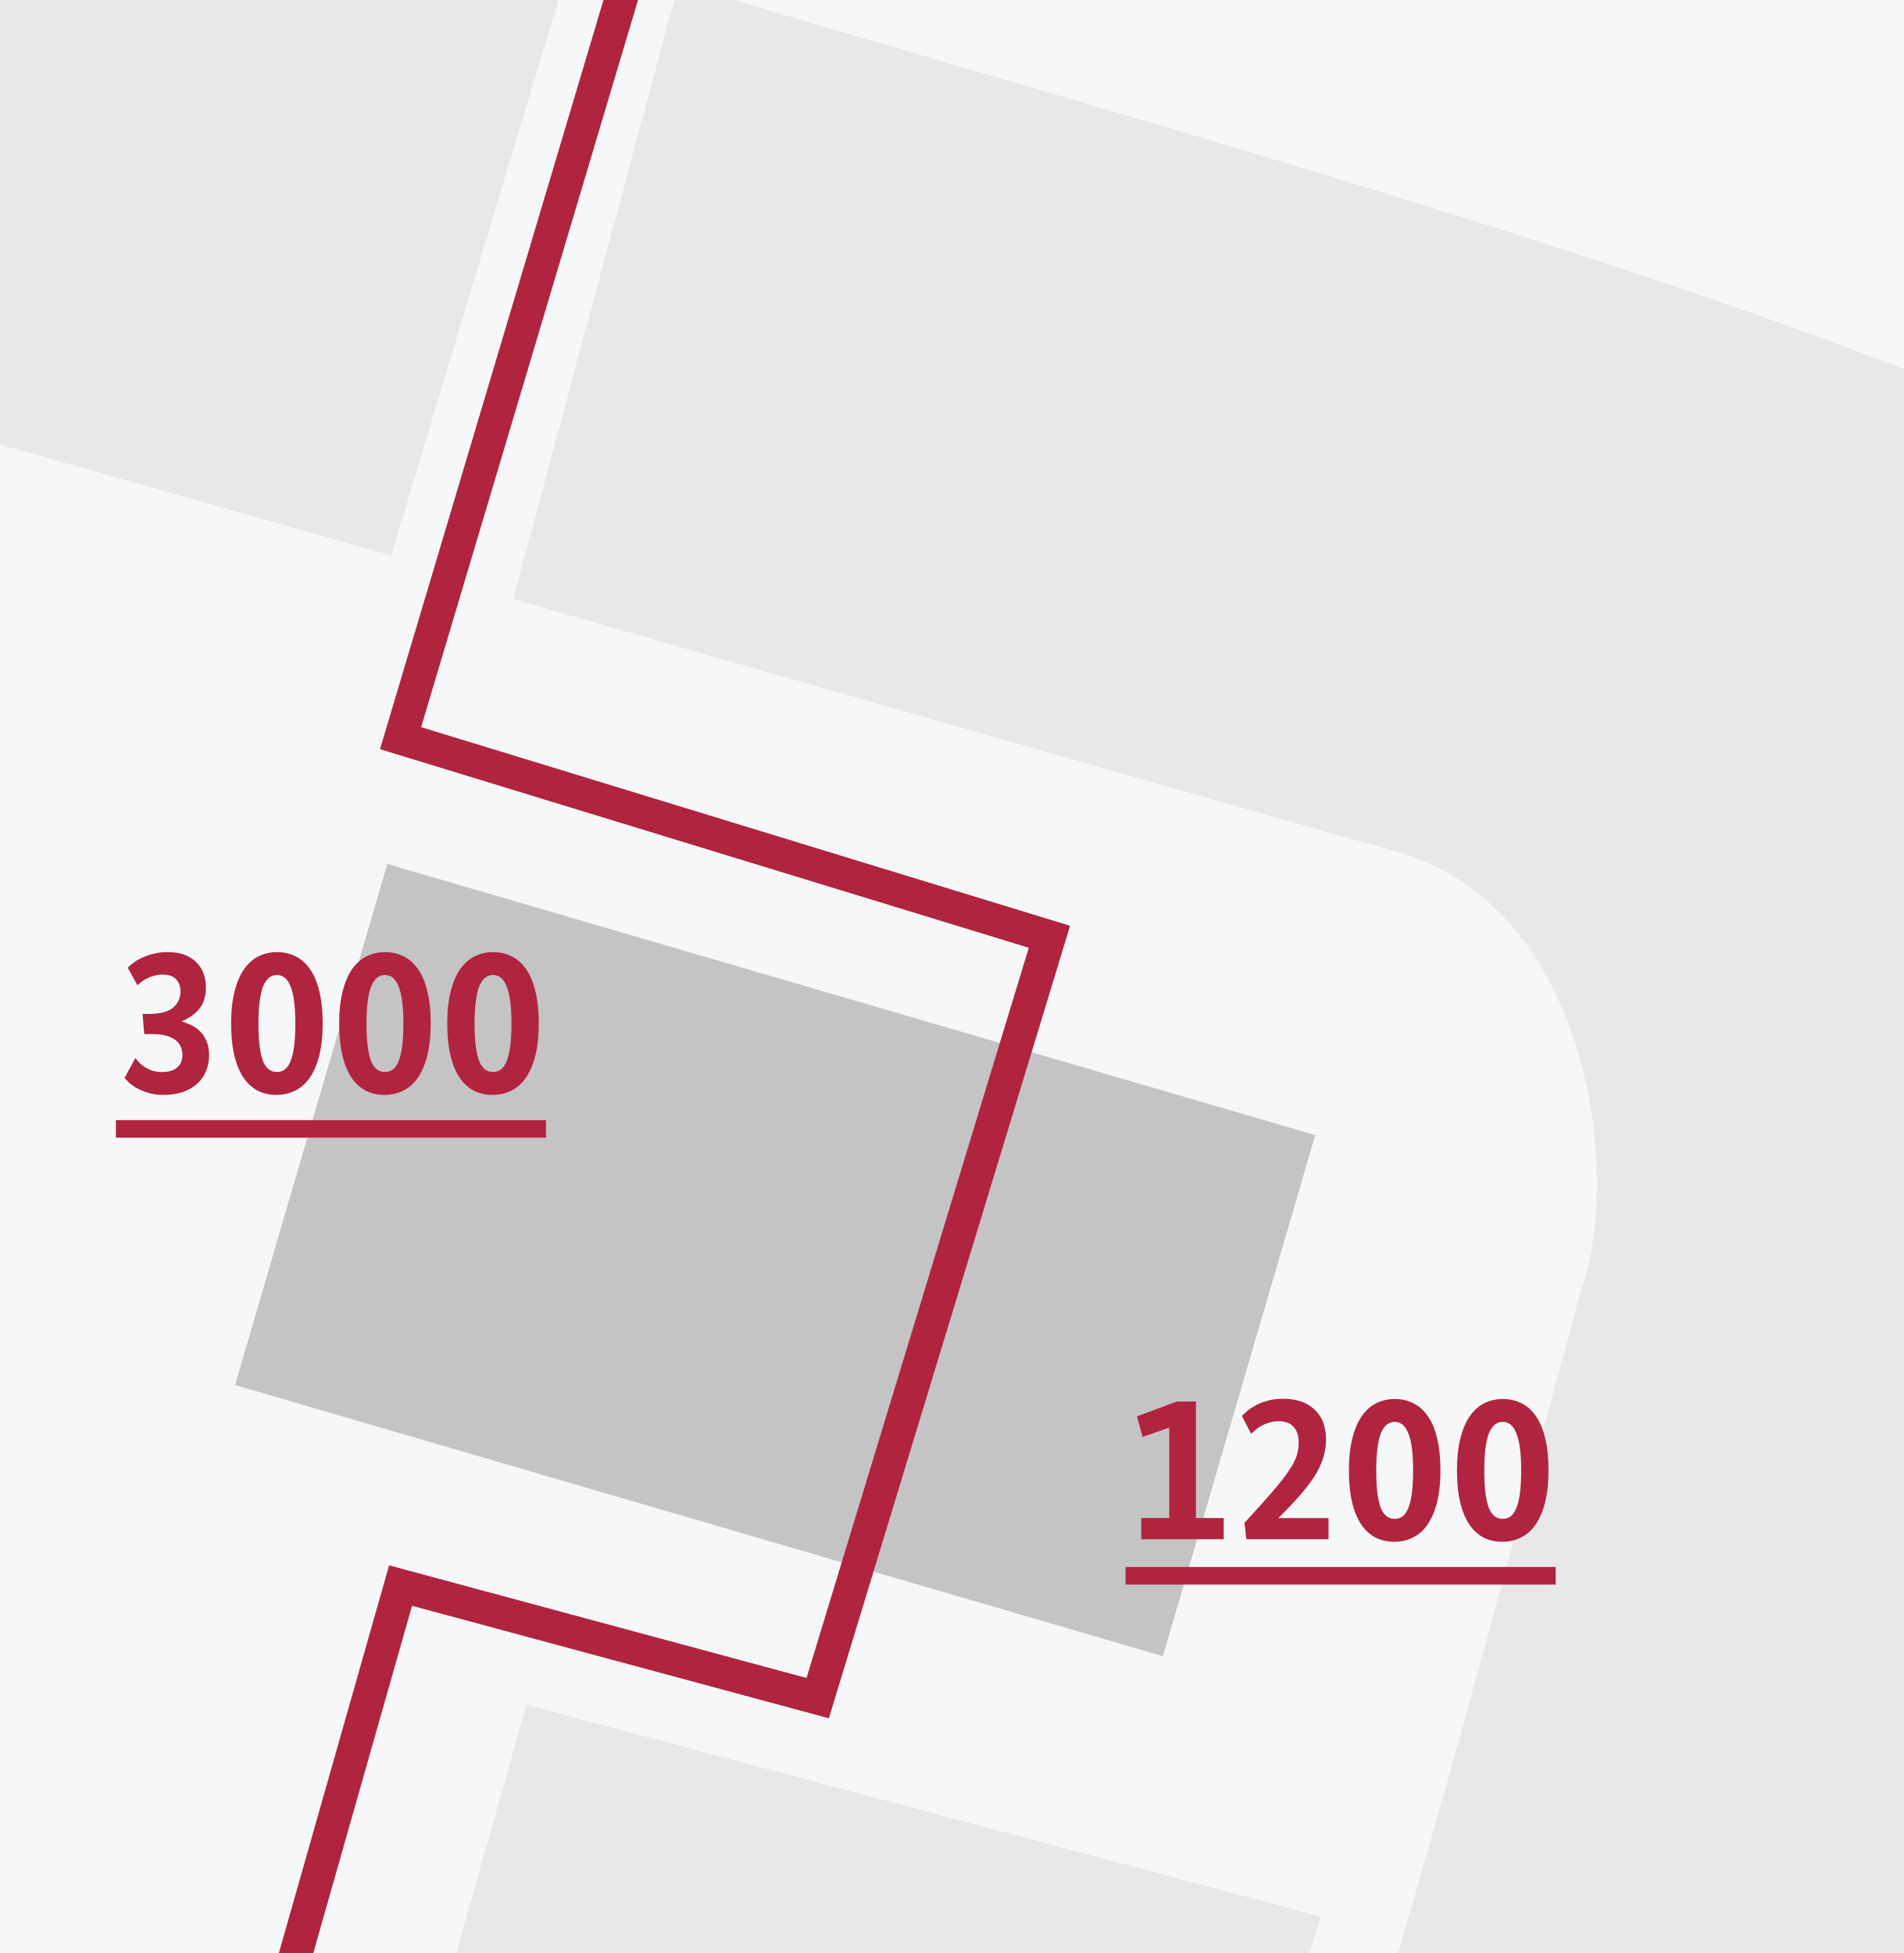
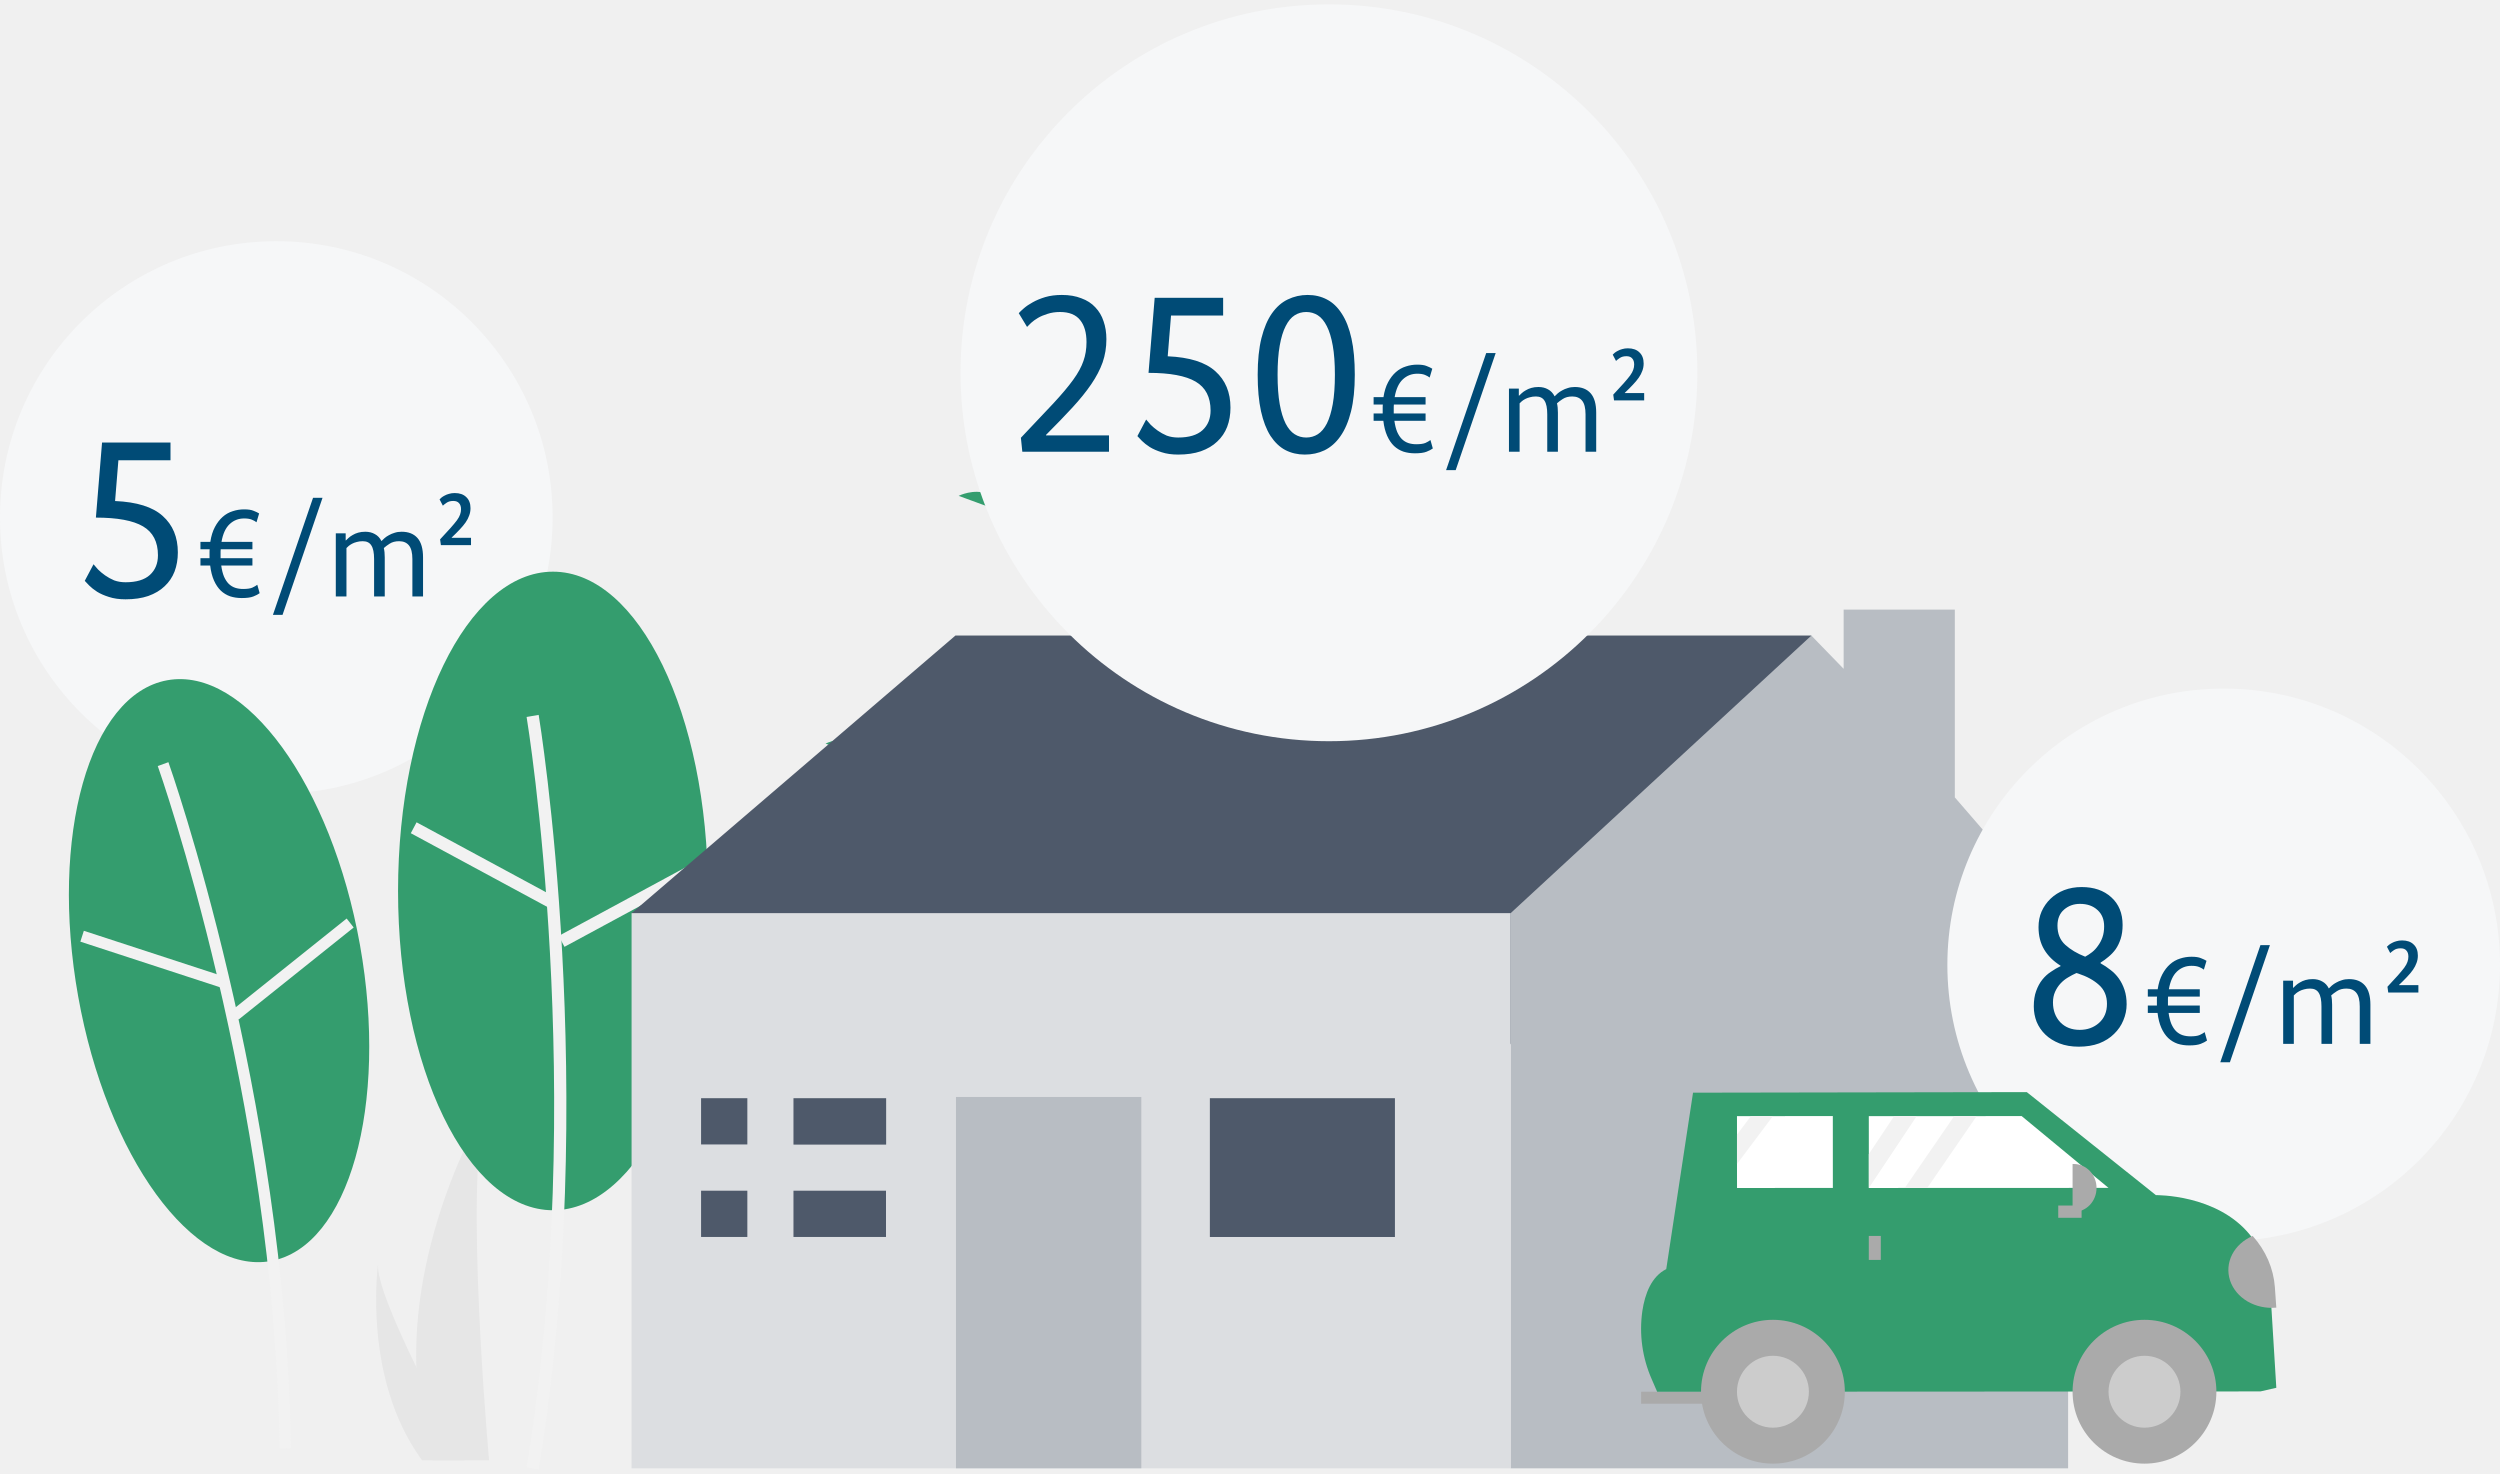
- <svg xmlns="http://www.w3.org/2000/svg" width="115" height="118" fill="none">
-   <path fill="#fff" d="M-16-16h150v150H-16z" />
-   <path fill="#F6F7F8" d="M-1-1h120v120H-1z" />
-   <mask id="a" style="mask-type:alpha" maskUnits="userSpaceOnUse" x="-1" y="-1" width="120" height="120">
-     <path fill="#F6F7F8" d="M-1-1h120v120H-1z" />
-   </mask>
-   <g mask="url(#a)">
-     <path fill="#C4C4C4" d="M23.401 52.201l56.055 16.382-9.2 31.483L14.2 83.684z" />
-     <path d="M84.2 51.4c-3.52-.96-36.933-10.533-53.2-15.2L41-1c30 9.067 84.8 23.6 94.8 34.4 10 10.8 3.6 43.6 2.4 50.4-.96 5.44-16.933 61.201-24.8 88.401l-43.2-11.6 10.8-31.6c5.067-14.8 13.082-46.16 14.8-52 2-6.8 0-22.437-11.6-25.6zM-29.59 18.438c3.497 1.04 36.939 10.513 53.222 15.12L34.74-3.326C4.466-11.432-49.766-27.962-63.956-24.054c-14.19 3.908-26.038 35.156-28.602 41.567-2.051 5.13-17.863 60.935-25.513 88.197l42.827 12.91 7.476-32.547c3.494-15.248 13.21-46.123 14.828-51.992 1.884-6.833 11.824-19.068 23.35-15.643z" fill="#C4C4C4" fill-opacity=".3" />
-     <path d="M23 134.201l8.8-31.2 48 12.8-10.8 34-46-15.6z" fill="#C4C4C4" fill-opacity=".3" />
-     <path d="M12.6 136.6l11.6-40.8 25.2 6.8 14-46-39.2-12 20.4-68.4" stroke="#B0243F" stroke-width="2" />
-     <path d="M12.44 59.69c0 .273-.038.516-.115.73-.068.213-.17.4-.307.563a2.14 2.14 0 0 1-.461.41c-.17.119-.359.221-.563.307v.025c.213.06.418.141.614.243.205.103.38.235.525.397.153.154.273.346.358.576.094.23.141.5.141.807 0 .358-.064.687-.192.985-.12.29-.299.542-.538.755-.238.214-.529.38-.87.5-.341.11-.73.166-1.165.166-.35 0-.661-.043-.934-.128a3.74 3.74 0 0 1-.691-.294 2.688 2.688 0 0 1-.461-.333c-.12-.12-.205-.21-.256-.269l.653-1.203c.06.068.132.154.217.256.094.094.205.188.333.281a2.3 2.3 0 0 0 .46.218c.171.06.368.09.59.09.41 0 .716-.09.921-.27.213-.178.32-.43.32-.754 0-.418-.158-.734-.473-.947-.308-.214-.747-.32-1.319-.32h-.512l-.102-1.217h.32c.708 0 1.212-.123 1.51-.37.307-.257.461-.594.461-1.012 0-.29-.09-.529-.269-.717-.179-.187-.448-.281-.806-.281-.196 0-.376.025-.538.077a2.009 2.009 0 0 0-.768.383 1.28 1.28 0 0 0-.217.192l-.59-1.075a3.06 3.06 0 0 1 .32-.268c.137-.111.308-.214.513-.308.205-.102.44-.187.704-.256a3.59 3.59 0 0 1 .896-.102c.708 0 1.267.192 1.677.576.41.384.614.913.614 1.587zm7.053 2.15c0 .743-.069 1.387-.205 1.933-.137.538-.329.986-.576 1.344-.239.35-.533.61-.883.781-.341.17-.717.256-1.127.256-.418 0-.798-.085-1.139-.256a2.44 2.44 0 0 1-.857-.793c-.24-.359-.423-.807-.55-1.345-.129-.546-.193-1.186-.193-1.92 0-.742.069-1.382.205-1.92.137-.546.324-.994.563-1.343.248-.359.542-.623.883-.794.342-.17.717-.256 1.127-.256.418 0 .798.09 1.139.269.341.17.632.435.87.793.24.35.423.798.55 1.344.129.538.193 1.174.193 1.907zm-1.651 0c0-.537-.026-.994-.077-1.37-.051-.375-.128-.678-.23-.908-.095-.23-.21-.397-.346-.5a.749.749 0 0 0-.461-.153.749.749 0 0 0-.46.154c-.137.102-.257.269-.36.5-.093.23-.166.532-.217.908-.051.375-.077.832-.077 1.37 0 .563.026 1.032.077 1.407.051.376.124.679.218.91.102.221.222.379.358.473.137.094.29.14.461.14.17 0 .324-.046.46-.14.137-.094.253-.252.346-.474.103-.23.18-.533.23-.908.052-.376.078-.845.078-1.409zm8.179 0c0 .743-.069 1.387-.205 1.933-.136.538-.328.986-.576 1.344-.239.35-.533.61-.883.781-.341.17-.717.256-1.127.256-.418 0-.797-.085-1.139-.256a2.44 2.44 0 0 1-.857-.793c-.24-.359-.423-.807-.55-1.345-.129-.546-.193-1.186-.193-1.92 0-.742.069-1.382.205-1.92.136-.546.324-.994.563-1.343.248-.359.542-.623.883-.794.342-.17.717-.256 1.127-.256.418 0 .798.09 1.139.269.341.17.631.435.87.793.24.35.423.798.55 1.344.129.538.193 1.174.193 1.907zm-1.651 0c0-.537-.026-.994-.077-1.37-.051-.375-.128-.678-.23-.908-.095-.23-.21-.397-.346-.5a.749.749 0 0 0-.461-.153.749.749 0 0 0-.46.154c-.137.102-.257.269-.36.5-.093.23-.166.532-.217.908-.051.375-.077.832-.077 1.37 0 .563.026 1.032.077 1.407.051.376.124.679.218.91.102.221.222.379.358.473.137.094.29.14.461.14.17 0 .324-.046.46-.14.137-.094.252-.252.346-.474.103-.23.18-.533.23-.908.052-.376.078-.845.078-1.409zm8.179 0c0 .743-.069 1.387-.205 1.933-.136.538-.328.986-.576 1.344-.239.35-.533.61-.883.781-.341.17-.717.256-1.127.256-.418 0-.797-.085-1.139-.256a2.44 2.44 0 0 1-.857-.793c-.24-.359-.423-.807-.55-1.345-.129-.546-.193-1.186-.193-1.92 0-.742.069-1.382.205-1.92.136-.546.324-.994.563-1.343.248-.359.542-.623.883-.794.342-.17.717-.256 1.127-.256.418 0 .798.09 1.139.269.341.17.631.435.87.793.24.35.423.798.55 1.344.129.538.193 1.174.193 1.907zm-1.651 0c0-.537-.026-.994-.077-1.37-.051-.375-.128-.678-.23-.908-.095-.23-.21-.397-.346-.5a.749.749 0 0 0-.461-.153.749.749 0 0 0-.46.154c-.137.102-.257.269-.36.5-.093.23-.166.532-.217.908-.051.375-.077.832-.077 1.37 0 .563.026 1.032.077 1.407.051.376.124.679.218.91.102.221.222.379.358.473.137.094.29.14.461.14.17 0 .324-.046.46-.14.137-.094.253-.252.346-.474.103-.23.18-.533.23-.908.052-.376.078-.845.078-1.409zM7 67.677h25.984v1.063H7v-1.063zM72.25 91.72h1.676V93h-4.979v-1.28h1.69v-5.465l-1.613.563-.333-1.242 2.407-.895h1.152v7.04zm7.859-4.736c0 .393-.06.769-.18 1.127-.11.358-.285.725-.524 1.1-.24.368-.538.756-.896 1.165-.35.402-.768.841-1.255 1.319v.026h3.008V93h-4.966l-.115-.986c.691-.751 1.25-1.374 1.677-1.869.426-.495.755-.913.985-1.254.24-.35.401-.653.487-.91.085-.264.128-.537.128-.818 0-.41-.103-.726-.308-.948-.196-.23-.495-.345-.896-.345-.213 0-.41.03-.588.09-.171.05-.329.115-.474.192a1.921 1.921 0 0 0-.358.255 2.18 2.18 0 0 0-.244.23l-.563-1.087c.085-.085.197-.188.333-.307.145-.12.32-.235.525-.346.205-.11.44-.2.704-.269.273-.077.584-.115.934-.115.794 0 1.421.213 1.882.64.47.427.704 1.037.704 1.83zm6.912 1.857c0 .742-.069 1.386-.205 1.932-.136.538-.329.986-.576 1.344-.239.35-.533.61-.883.781-.341.17-.717.256-1.127.256-.418 0-.797-.085-1.139-.256a2.44 2.44 0 0 1-.857-.793c-.24-.359-.423-.807-.55-1.345-.129-.546-.193-1.186-.193-1.92 0-.742.069-1.382.205-1.92.136-.546.324-.994.563-1.344.248-.358.542-.622.883-.793.342-.17.717-.256 1.127-.256.418 0 .798.09 1.139.269.341.17.632.435.87.793.24.35.423.798.55 1.344.129.538.193 1.174.193 1.907zm-1.651 0c0-.538-.026-.995-.077-1.37-.051-.376-.128-.678-.23-.909-.094-.23-.21-.397-.346-.5a.749.749 0 0 0-.461-.153.749.749 0 0 0-.46.154c-.137.102-.257.269-.36.5-.093.23-.166.532-.217.908-.051.375-.077.832-.077 1.37 0 .563.026 1.032.077 1.408.051.375.124.678.218.908.102.222.222.38.358.474.137.094.29.14.461.14.17 0 .324-.046.46-.14.137-.094.253-.252.346-.474.103-.23.18-.533.23-.908.052-.376.078-.845.078-1.408zm8.179 0c0 .742-.069 1.386-.205 1.932-.136.538-.328.986-.576 1.344-.239.35-.533.61-.883.781-.342.17-.717.256-1.127.256-.418 0-.797-.085-1.139-.256a2.44 2.44 0 0 1-.857-.793c-.24-.359-.423-.807-.55-1.345-.129-.546-.193-1.186-.193-1.92 0-.742.069-1.382.205-1.92.136-.546.324-.994.563-1.344.248-.358.542-.622.883-.793.342-.17.717-.256 1.127-.256.418 0 .798.09 1.139.269.341.17.631.435.87.793.24.35.423.798.55 1.344.129.538.193 1.174.193 1.907zm-1.651 0c0-.538-.026-.995-.077-1.37-.051-.376-.128-.678-.23-.909-.094-.23-.21-.397-.346-.5a.749.749 0 0 0-.461-.153.749.749 0 0 0-.46.154c-.137.102-.257.269-.36.5-.093.23-.166.532-.217.908-.051.375-.077.832-.077 1.37 0 .563.026 1.032.077 1.408.051.375.124.678.218.908.102.222.222.38.358.474.137.094.29.14.461.14.17 0 .324-.046.46-.14.137-.094.252-.252.346-.474.103-.23.18-.533.23-.908.052-.376.078-.845.078-1.408zM68 94.677h25.984v1.063H68v-1.063z" fill="#B0243F" />
-   </g>
+ <svg xmlns="http://www.w3.org/2000/svg" width="190" height="112" viewBox="0 0 190 112" fill="none">
+   <path d="M65.644 103.384C65.59 105.433 65.25 107.464 64.635 109.417C64.621 109.462 64.606 109.507 64.591 109.552H60.825C60.829 109.511 60.833 109.466 60.837 109.417C61.088 106.501 62.536 88.753 60.805 85.718C60.956 85.965 65.936 94.119 65.644 103.384Z" fill="#E6E6E6" />
+   <path d="M65.361 109.416C65.329 109.461 65.296 109.507 65.263 109.551H62.438C62.459 109.513 62.484 109.467 62.513 109.416C62.979 108.565 64.361 106.021 65.643 103.384C67.022 100.55 68.286 97.608 68.18 96.543C68.212 96.784 69.166 104.104 65.361 109.416Z" fill="#E6E6E6" />
+   <path d="M22.58 45.073L24.336 43.654C22.972 43.502 22.411 44.254 22.182 44.849C21.116 44.402 19.955 44.987 19.955 44.987L23.469 46.276C23.292 45.798 22.983 45.38 22.58 45.073Z" fill="#349D6E" />
+   <path d="M75.482 37.77L77.239 36.352C75.874 36.199 75.313 36.951 75.084 37.546C74.018 37.099 72.857 37.685 72.857 37.685L76.372 38.973C76.194 38.495 75.886 38.078 75.482 37.77Z" fill="#349D6E" />
+   <path d="M65.367 56.599L67.123 55.18C65.759 55.028 65.198 55.779 64.969 56.374C63.903 55.927 62.742 56.513 62.742 56.513L66.257 57.801C66.079 57.323 65.771 56.906 65.367 56.599Z" fill="#349D6E" />
+   <rect y="18.332" width="42" height="42" rx="21" fill="#F6F7F8" />
+   <path d="M12.958 34.982H8.998L8.746 38.078C10.402 38.15 11.608 38.528 12.364 39.212C13.132 39.896 13.516 40.82 13.516 41.984C13.516 42.512 13.432 42.998 13.264 43.442C13.096 43.874 12.844 44.246 12.508 44.558C12.184 44.87 11.77 45.116 11.266 45.296C10.774 45.464 10.198 45.548 9.538 45.548C9.058 45.548 8.638 45.488 8.278 45.368C7.93 45.26 7.63 45.128 7.378 44.972C7.138 44.816 6.94 44.66 6.784 44.504C6.628 44.348 6.514 44.228 6.442 44.144L7.108 42.884C7.192 42.992 7.306 43.124 7.45 43.28C7.606 43.436 7.786 43.586 7.99 43.73C8.194 43.874 8.422 44 8.674 44.108C8.938 44.204 9.226 44.252 9.538 44.252C10.366 44.252 10.984 44.066 11.392 43.694C11.8 43.322 12.004 42.824 12.004 42.2C12.004 41.18 11.626 40.448 10.87 40.004C10.114 39.56 8.92 39.338 7.288 39.338L7.756 33.632H12.958V34.982ZM19.184 42.982H16.814C16.86 43.315 16.93 43.595 17.024 43.822C17.124 44.048 17.244 44.232 17.384 44.372C17.53 44.512 17.694 44.612 17.874 44.672C18.06 44.732 18.26 44.762 18.474 44.762C18.787 44.762 19.02 44.728 19.174 44.662C19.334 44.588 19.46 44.515 19.554 44.442L19.734 45.082C19.62 45.168 19.46 45.252 19.254 45.332C19.054 45.412 18.76 45.452 18.374 45.452C18.054 45.452 17.76 45.408 17.494 45.322C17.227 45.228 16.99 45.085 16.784 44.892C16.577 44.692 16.404 44.435 16.264 44.122C16.124 43.808 16.027 43.428 15.974 42.982H15.234V42.422H15.924V42.082C15.924 42.028 15.924 41.972 15.924 41.912C15.924 41.852 15.927 41.795 15.934 41.742H15.234V41.182H15.984C16.05 40.742 16.167 40.365 16.334 40.052C16.5 39.738 16.697 39.482 16.924 39.282C17.15 39.082 17.404 38.938 17.684 38.852C17.964 38.758 18.254 38.712 18.554 38.712C18.867 38.712 19.107 38.748 19.274 38.822C19.447 38.888 19.587 38.955 19.694 39.022L19.494 39.692C19.4 39.618 19.28 39.552 19.134 39.492C18.987 39.432 18.794 39.402 18.554 39.402C18.127 39.402 17.76 39.545 17.454 39.832C17.147 40.118 16.94 40.568 16.834 41.182H19.184V41.742H16.774C16.767 41.795 16.764 41.852 16.764 41.912C16.764 41.965 16.764 42.022 16.764 42.082V42.422H19.184V42.982ZM21.472 46.732H20.742L23.792 37.832H24.512L21.472 46.732ZM28.431 45.332V42.492C28.431 42.012 28.361 41.665 28.221 41.452C28.088 41.238 27.871 41.132 27.571 41.132C27.398 41.132 27.244 41.152 27.111 41.192C26.978 41.225 26.861 41.268 26.761 41.322C26.661 41.375 26.574 41.432 26.501 41.492C26.434 41.552 26.378 41.605 26.331 41.652V45.332H25.521V40.532H26.271V41.072H26.291C26.338 41.018 26.404 40.955 26.491 40.882C26.578 40.802 26.681 40.728 26.801 40.662C26.921 40.588 27.061 40.528 27.221 40.482C27.381 40.435 27.561 40.412 27.761 40.412C28.041 40.412 28.284 40.472 28.491 40.592C28.704 40.705 28.871 40.882 28.991 41.122C29.051 41.055 29.128 40.982 29.221 40.902C29.321 40.815 29.434 40.738 29.561 40.672C29.688 40.598 29.831 40.538 29.991 40.492C30.151 40.438 30.328 40.412 30.521 40.412C31.048 40.412 31.451 40.572 31.731 40.892C32.011 41.212 32.151 41.702 32.151 42.362V45.332H31.341V42.492C31.341 42.012 31.254 41.665 31.081 41.452C30.908 41.238 30.658 41.132 30.331 41.132C30.044 41.132 29.804 41.195 29.611 41.322C29.424 41.442 29.278 41.552 29.171 41.652C29.218 41.845 29.241 42.082 29.241 42.362V45.332H28.431ZM35.758 38.622C35.758 38.822 35.724 39.008 35.657 39.182C35.597 39.355 35.508 39.528 35.388 39.702C35.267 39.875 35.117 40.055 34.938 40.242C34.764 40.428 34.561 40.632 34.328 40.852V40.872H35.797V41.432H33.508L33.447 40.992C33.767 40.645 34.031 40.358 34.237 40.132C34.444 39.898 34.608 39.702 34.727 39.542C34.847 39.375 34.928 39.228 34.968 39.102C35.014 38.975 35.038 38.842 35.038 38.702C35.038 38.502 34.987 38.348 34.888 38.242C34.794 38.128 34.648 38.072 34.447 38.072C34.241 38.072 34.071 38.118 33.938 38.212C33.811 38.298 33.718 38.372 33.657 38.432L33.407 37.952C33.447 37.912 33.498 37.865 33.557 37.812C33.624 37.758 33.704 37.708 33.797 37.662C33.891 37.608 34.001 37.565 34.127 37.532C34.254 37.492 34.398 37.472 34.557 37.472C34.938 37.472 35.231 37.575 35.438 37.782C35.651 37.982 35.758 38.262 35.758 38.622Z" fill="#004B76" />
+   <path d="M31.641 103.906C31.703 106.256 32.093 108.585 32.799 110.825C32.815 110.877 32.832 110.928 32.849 110.98H37.169C37.164 110.933 37.16 110.881 37.155 110.825C36.867 107.48 35.206 87.123 37.192 83.642C37.018 83.925 31.306 93.278 31.641 103.906Z" fill="#E6E6E6" />
+   <path d="M31.966 110.824C32.002 110.876 32.04 110.928 32.078 110.979H35.319C35.294 110.935 35.266 110.883 35.233 110.824C34.697 109.848 33.113 106.93 31.642 103.905C30.061 100.654 28.61 97.28 28.733 96.059C28.695 96.335 27.601 104.731 31.966 110.824Z" fill="#E6E6E6" />
+   <path d="M20.588 95.838C26.503 94.761 29.534 84.007 27.358 71.819C25.182 59.63 18.624 50.623 12.709 51.7C6.795 52.777 3.764 63.531 5.94 75.719C8.115 87.908 14.674 96.915 20.588 95.838Z" fill="#349D6E" />
+   <path d="M22.108 110.071C21.758 83.3 12.889 58.176 12.799 57.925L11.99 58.22C12.079 58.469 20.9 83.461 21.248 110.083L22.108 110.071Z" fill="#F2F2F2" />
+   <path d="M6.372 70.74L6.107 71.566L16.725 75.034L16.99 74.208L6.372 70.74Z" fill="#F2F2F2" />
+   <path d="M26.346 69.808L17.598 76.806L18.132 77.487L26.88 70.489L26.346 69.808Z" fill="#F2F2F2" />
+   <path d="M42.027 91.979C48.53 91.979 53.802 81.114 53.802 67.713C53.802 54.311 48.53 43.447 42.027 43.447C35.524 43.447 30.252 54.311 30.252 67.713C30.252 81.114 35.524 91.979 42.027 91.979Z" fill="#349D6E" />
+   <path d="M40.939 111.668C45.655 83.09 40.987 54.616 40.939 54.332L40.022 54.489C40.069 54.771 44.711 83.096 40.022 111.514L40.939 111.668Z" fill="#F2F2F2" />
+   <path d="M31.66 62.495L31.221 63.324L41.869 69.076L42.307 68.247L31.66 62.495Z" fill="#F2F2F2" />
+   <path d="M53.108 65.375L42.461 71.13L42.9 71.959L53.547 66.204L53.108 65.375Z" fill="#F2F2F2" />
+   <path d="M50.694 74.293L48 69.399L72.612 48.302H137.659L137.804 54.418L114.455 79.714L87.513 85.134L50.694 74.293Z" fill="#4E596A" />
+   <path d="M148.566 60.6V46.332H140.116V50.831L137.663 48.303L114.809 69.399V76.431V90.495V111.592H157.177V70.555L148.566 60.6Z" fill="#B8BDC3" />
+   <path d="M114.805 69.398L48 69.399V111.591H114.805V69.398Z" fill="#DCDEE1" />
+   <path d="M106.014 83.463H91.95V94.011H106.014V83.463Z" fill="#4E596A" />
+   <path d="M86.741 83.37H72.654V111.59H86.741V83.37Z" fill="#B8BDC3" />
+   <path d="M56.798 86.978V83.463H53.282V86.978H56.505H56.798Z" fill="#4E596A" />
+   <path d="M56.505 90.493H53.282V94.009H56.798V90.493H56.505Z" fill="#4E596A" />
+   <path d="M67.347 83.463H60.304V86.99H67.347V83.463Z" fill="#4E596A" />
+   <path d="M67.336 90.493H60.304V94.009H67.336V90.493Z" fill="#4E596A" />
+   <rect x="148" y="52.332" width="42" height="42" rx="21" fill="#F6F7F8" />
+   <path d="M161.318 70.296C161.318 70.692 161.27 71.04 161.174 71.34C161.078 71.64 160.952 71.904 160.796 72.132C160.64 72.348 160.46 72.54 160.256 72.708C160.064 72.876 159.86 73.026 159.644 73.158V73.212C159.908 73.356 160.16 73.524 160.4 73.716C160.64 73.896 160.85 74.112 161.03 74.364C161.21 74.616 161.354 74.904 161.462 75.228C161.57 75.552 161.624 75.918 161.624 76.326C161.624 76.746 161.54 77.154 161.372 77.55C161.216 77.934 160.982 78.276 160.67 78.576C160.37 78.876 159.992 79.116 159.536 79.296C159.08 79.464 158.564 79.548 157.988 79.548C157.436 79.548 156.944 79.464 156.512 79.296C156.092 79.128 155.738 78.906 155.45 78.63C155.162 78.354 154.94 78.03 154.784 77.658C154.64 77.286 154.568 76.896 154.568 76.488C154.568 76.032 154.628 75.642 154.748 75.318C154.868 74.982 155.024 74.694 155.216 74.454C155.408 74.214 155.624 74.016 155.864 73.86C156.104 73.692 156.35 73.548 156.602 73.428V73.392C156.062 73.056 155.648 72.648 155.36 72.168C155.072 71.688 154.928 71.118 154.928 70.458C154.928 70.026 155.006 69.63 155.162 69.27C155.33 68.898 155.558 68.574 155.846 68.298C156.134 68.022 156.476 67.806 156.872 67.65C157.28 67.494 157.724 67.416 158.204 67.416C159.14 67.416 159.89 67.674 160.454 68.19C161.03 68.706 161.318 69.408 161.318 70.296ZM157.808 73.95C157.592 74.046 157.376 74.16 157.16 74.292C156.956 74.412 156.77 74.562 156.602 74.742C156.434 74.922 156.296 75.132 156.188 75.372C156.08 75.612 156.026 75.882 156.026 76.182C156.026 76.794 156.212 77.298 156.584 77.694C156.956 78.078 157.448 78.27 158.06 78.27C158.636 78.27 159.122 78.096 159.518 77.748C159.926 77.388 160.13 76.902 160.13 76.29C160.13 75.69 159.926 75.21 159.518 74.85C159.122 74.49 158.594 74.202 157.934 73.986L157.808 73.95ZM156.368 70.35C156.368 70.962 156.566 71.448 156.962 71.808C157.358 72.168 157.862 72.468 158.474 72.708C158.654 72.612 158.828 72.498 158.996 72.366C159.164 72.234 159.314 72.072 159.446 71.88C159.59 71.688 159.704 71.472 159.788 71.232C159.872 70.992 159.914 70.716 159.914 70.404C159.914 69.876 159.746 69.462 159.41 69.162C159.074 68.85 158.63 68.694 158.078 68.694C157.61 68.694 157.208 68.838 156.872 69.126C156.536 69.414 156.368 69.822 156.368 70.35ZM167.184 76.982H164.814C164.86 77.315 164.93 77.595 165.024 77.822C165.124 78.048 165.244 78.232 165.384 78.372C165.53 78.512 165.694 78.612 165.874 78.672C166.06 78.732 166.26 78.762 166.474 78.762C166.787 78.762 167.02 78.728 167.174 78.662C167.334 78.588 167.46 78.515 167.554 78.442L167.734 79.082C167.62 79.168 167.46 79.252 167.254 79.332C167.054 79.412 166.76 79.452 166.374 79.452C166.054 79.452 165.76 79.408 165.494 79.322C165.227 79.228 164.99 79.085 164.784 78.892C164.577 78.692 164.404 78.435 164.264 78.122C164.124 77.808 164.027 77.428 163.974 76.982H163.234V76.422H163.924V76.082C163.924 76.028 163.924 75.972 163.924 75.912C163.924 75.852 163.927 75.795 163.934 75.742H163.234V75.182H163.984C164.05 74.742 164.167 74.365 164.334 74.052C164.5 73.738 164.697 73.482 164.924 73.282C165.15 73.082 165.404 72.938 165.684 72.852C165.964 72.758 166.254 72.712 166.554 72.712C166.867 72.712 167.107 72.748 167.274 72.822C167.447 72.888 167.587 72.955 167.694 73.022L167.494 73.692C167.4 73.618 167.28 73.552 167.134 73.492C166.987 73.432 166.794 73.402 166.554 73.402C166.127 73.402 165.76 73.545 165.454 73.832C165.147 74.118 164.94 74.568 164.834 75.182H167.184V75.742H164.774C164.767 75.795 164.764 75.852 164.764 75.912C164.764 75.965 164.764 76.022 164.764 76.082V76.422H167.184V76.982ZM169.472 80.732H168.742L171.792 71.832H172.512L169.472 80.732ZM176.431 79.332V76.492C176.431 76.012 176.361 75.665 176.221 75.452C176.088 75.238 175.871 75.132 175.571 75.132C175.398 75.132 175.244 75.152 175.111 75.192C174.978 75.225 174.861 75.268 174.761 75.322C174.661 75.375 174.574 75.432 174.501 75.492C174.434 75.552 174.378 75.605 174.331 75.652V79.332H173.521V74.532H174.271V75.072H174.291C174.338 75.018 174.404 74.955 174.491 74.882C174.578 74.802 174.681 74.728 174.801 74.662C174.921 74.588 175.061 74.528 175.221 74.482C175.381 74.435 175.561 74.412 175.761 74.412C176.041 74.412 176.284 74.472 176.491 74.592C176.704 74.705 176.871 74.882 176.991 75.122C177.051 75.055 177.128 74.982 177.221 74.902C177.321 74.815 177.434 74.738 177.561 74.672C177.688 74.598 177.831 74.538 177.991 74.492C178.151 74.438 178.328 74.412 178.521 74.412C179.048 74.412 179.451 74.572 179.731 74.892C180.011 75.212 180.151 75.702 180.151 76.362V79.332H179.341V76.492C179.341 76.012 179.254 75.665 179.081 75.452C178.908 75.238 178.658 75.132 178.331 75.132C178.044 75.132 177.804 75.195 177.611 75.322C177.424 75.442 177.278 75.552 177.171 75.652C177.218 75.845 177.241 76.082 177.241 76.362V79.332H176.431ZM183.757 72.622C183.757 72.822 183.724 73.008 183.657 73.182C183.597 73.355 183.507 73.528 183.387 73.702C183.267 73.875 183.117 74.055 182.937 74.242C182.764 74.428 182.561 74.632 182.327 74.852V74.872H183.797V75.432H181.507L181.447 74.992C181.767 74.645 182.031 74.358 182.237 74.132C182.444 73.898 182.607 73.702 182.727 73.542C182.847 73.375 182.927 73.228 182.967 73.102C183.014 72.975 183.037 72.842 183.037 72.702C183.037 72.502 182.987 72.348 182.887 72.242C182.794 72.128 182.647 72.072 182.447 72.072C182.241 72.072 182.071 72.118 181.937 72.212C181.811 72.298 181.717 72.372 181.657 72.432L181.407 71.952C181.447 71.912 181.497 71.865 181.557 71.812C181.624 71.758 181.704 71.708 181.797 71.662C181.891 71.608 182.001 71.565 182.127 71.532C182.254 71.492 182.397 71.472 182.557 71.472C182.937 71.472 183.231 71.575 183.437 71.782C183.651 71.982 183.757 72.262 183.757 72.622Z" fill="#004B76" />
+   <path d="M134.145 86.977V83.46H130.629V86.977H133.852H134.145Z" fill="#4E596A" />
+   <path d="M133.852 90.495H130.629V94.011H134.145V90.495H133.852Z" fill="#4E596A" />
+   <path d="M144.698 83.46H137.655V86.988H144.698V83.46Z" fill="#4E596A" />
+   <path d="M144.687 90.495H137.655V94.011H144.687V90.495Z" fill="#4E596A" />
+   <path d="M131.099 105.771H124.723V106.682H131.099V105.771Z" fill="#AAAAAA" />
+   <path d="M173 105.472L171.794 105.748L125.944 105.772L125.532 104.822C124.813 103.191 124.566 101.396 124.819 99.635C125.017 98.322 125.511 97.018 126.635 96.452L128.67 83.044L154.036 83L163.85 90.831C163.85 90.831 168.48 90.748 170.995 93.846C171.902 94.998 172.437 96.393 172.532 97.851L172.631 99.462L173 105.472Z" fill="#349D6E" />
+   <path d="M162.981 111.237C165.999 111.237 168.446 108.79 168.446 105.772C168.446 102.753 165.999 100.306 162.981 100.306C159.963 100.306 157.516 102.753 157.516 105.772C157.516 108.79 159.963 111.237 162.981 111.237Z" fill="#AAAAAA" />
+   <path d="M162.981 108.504C164.49 108.504 165.713 107.28 165.713 105.771C165.713 104.262 164.49 103.039 162.981 103.039C161.472 103.039 160.248 104.262 160.248 105.771C160.248 107.28 161.472 108.504 162.981 108.504Z" fill="#CCCCCC" />
+   <path d="M134.743 111.237C137.761 111.237 140.208 108.79 140.208 105.772C140.208 102.753 137.761 100.306 134.743 100.306C131.724 100.306 129.277 102.753 129.277 105.772C129.277 108.79 131.724 111.237 134.743 111.237Z" fill="#AAAAAA" />
+   <path d="M134.742 108.504C136.252 108.504 137.475 107.28 137.475 105.771C137.475 104.262 136.252 103.039 134.742 103.039C133.233 103.039 132.01 104.262 132.01 105.771C132.01 107.28 133.233 108.504 134.742 108.504Z" fill="#CCCCCC" />
+   <path d="M160.247 90.279L146.533 90.285H144.859L142.033 90.287V90.082L142.031 87.607L142.029 84.828H143.91L145.584 84.826L148.549 84.824H150.223L153.646 84.822L160.247 90.279Z" fill="white" />
+   <path d="M139.297 90.283L132.014 90.287L132.012 88.871V86.395L132.01 84.826H133.076L134.758 84.824L139.295 84.822L139.297 90.283Z" fill="white" />
+   <path d="M142.94 93.931H142.029V95.753H142.94V93.931Z" fill="#AAAAAA" />
+   <path d="M158.201 92.553L158.2 91.619L156.426 91.62L156.427 92.554L158.201 92.553Z" fill="#AAAAAA" />
+   <path d="M157.516 88.464H157.607C157.834 88.464 158.059 88.511 158.269 88.603C158.479 88.695 158.67 88.829 158.831 88.998C158.991 89.167 159.119 89.368 159.206 89.589C159.293 89.81 159.337 90.047 159.337 90.286C159.337 90.769 159.155 91.233 158.831 91.574C158.506 91.916 158.066 92.108 157.607 92.108H157.516V88.464H157.516Z" fill="#AAAAAA" />
+   <path d="M172.999 99.38C172.229 99.453 171.455 99.286 170.812 98.909C170.169 98.531 169.699 97.967 169.484 97.316C169.27 96.665 169.325 95.968 169.639 95.349C169.954 94.73 170.508 94.228 171.204 93.931C172.199 95.049 172.787 96.403 172.89 97.816L172.999 99.38Z" fill="#AAAAAA" />
+   <path d="M145.673 84.822L142.031 90.287L142.029 87.714L143.956 84.824L145.673 84.822Z" fill="#F2F2F2" />
+   <path d="M134.742 84.822L132.01 88.465V86.236L133.069 84.824L134.742 84.822Z" fill="#F2F2F2" />
+   <path d="M150.227 84.822L146.468 90.287H144.762L148.521 84.822H150.227Z" fill="#F2F2F2" />
+   <rect x="73" y="0.332" width="56" height="56" rx="28" fill="#F6F7F8" />
+   <path d="M84.086 25.782C84.086 26.406 83.99 26.994 83.798 27.546C83.606 28.086 83.318 28.638 82.934 29.202C82.55 29.766 82.07 30.36 81.494 30.984C80.93 31.596 80.264 32.286 79.496 33.054V33.09H84.284V34.332H77.696L77.588 33.27C78.572 32.226 79.388 31.362 80.036 30.678C80.684 29.982 81.194 29.376 81.566 28.86C81.938 28.344 82.196 27.87 82.34 27.438C82.496 27.006 82.574 26.526 82.574 25.998C82.574 25.278 82.412 24.72 82.088 24.324C81.764 23.916 81.254 23.712 80.558 23.712C80.21 23.712 79.892 23.76 79.604 23.856C79.328 23.94 79.088 24.042 78.884 24.162C78.68 24.282 78.506 24.408 78.362 24.54C78.23 24.672 78.128 24.774 78.056 24.846L77.426 23.802C77.51 23.706 77.642 23.58 77.822 23.424C78.002 23.268 78.224 23.118 78.488 22.974C78.764 22.818 79.082 22.686 79.442 22.578C79.814 22.47 80.234 22.416 80.702 22.416C81.266 22.416 81.758 22.5 82.178 22.668C82.61 22.824 82.964 23.052 83.24 23.352C83.528 23.652 83.738 24.006 83.87 24.414C84.014 24.822 84.086 25.278 84.086 25.782ZM92.958 23.982H88.998L88.746 27.078C90.402 27.15 91.608 27.528 92.364 28.212C93.132 28.896 93.516 29.82 93.516 30.984C93.516 31.512 93.432 31.998 93.264 32.442C93.096 32.874 92.844 33.246 92.508 33.558C92.184 33.87 91.77 34.116 91.266 34.296C90.774 34.464 90.198 34.548 89.538 34.548C89.058 34.548 88.638 34.488 88.278 34.368C87.93 34.26 87.63 34.128 87.378 33.972C87.138 33.816 86.94 33.66 86.784 33.504C86.628 33.348 86.514 33.228 86.442 33.144L87.108 31.884C87.192 31.992 87.306 32.124 87.45 32.28C87.606 32.436 87.786 32.586 87.99 32.73C88.194 32.874 88.422 33 88.674 33.108C88.938 33.204 89.226 33.252 89.538 33.252C90.366 33.252 90.984 33.066 91.392 32.694C91.8 32.322 92.004 31.824 92.004 31.2C92.004 30.18 91.626 29.448 90.87 29.004C90.114 28.56 88.92 28.338 87.288 28.338L87.756 22.632H92.958V23.982ZM102.964 28.482C102.964 29.574 102.868 30.504 102.676 31.272C102.484 32.04 102.214 32.67 101.866 33.162C101.53 33.642 101.128 33.996 100.66 34.224C100.204 34.44 99.706 34.548 99.166 34.548C98.626 34.548 98.134 34.434 97.69 34.206C97.258 33.978 96.88 33.618 96.556 33.126C96.244 32.634 96.004 32.01 95.836 31.254C95.668 30.486 95.584 29.562 95.584 28.482C95.584 27.39 95.68 26.46 95.872 25.692C96.064 24.924 96.328 24.3 96.664 23.82C97.012 23.328 97.414 22.974 97.87 22.758C98.338 22.53 98.842 22.416 99.382 22.416C99.922 22.416 100.408 22.53 100.84 22.758C101.284 22.986 101.662 23.346 101.974 23.838C102.298 24.33 102.544 24.96 102.712 25.728C102.88 26.484 102.964 27.402 102.964 28.482ZM101.452 28.482C101.452 27.606 101.398 26.868 101.29 26.268C101.182 25.656 101.032 25.164 100.84 24.792C100.648 24.408 100.42 24.132 100.156 23.964C99.892 23.796 99.598 23.712 99.274 23.712C98.95 23.712 98.656 23.796 98.392 23.964C98.128 24.132 97.9 24.408 97.708 24.792C97.516 25.164 97.366 25.656 97.258 26.268C97.15 26.868 97.096 27.606 97.096 28.482C97.096 29.358 97.15 30.102 97.258 30.714C97.366 31.314 97.516 31.806 97.708 32.19C97.9 32.562 98.128 32.832 98.392 33C98.656 33.168 98.95 33.252 99.274 33.252C99.598 33.252 99.892 33.168 100.156 33C100.42 32.832 100.648 32.562 100.84 32.19C101.032 31.806 101.182 31.314 101.29 30.714C101.398 30.102 101.452 29.358 101.452 28.482ZM108.344 31.982H105.974C106.02 32.315 106.09 32.595 106.184 32.822C106.284 33.048 106.404 33.232 106.544 33.372C106.69 33.512 106.854 33.612 107.034 33.672C107.22 33.732 107.42 33.762 107.634 33.762C107.947 33.762 108.18 33.728 108.334 33.662C108.494 33.588 108.62 33.515 108.714 33.442L108.894 34.082C108.78 34.168 108.62 34.252 108.414 34.332C108.214 34.412 107.92 34.452 107.534 34.452C107.214 34.452 106.92 34.408 106.654 34.322C106.387 34.228 106.15 34.085 105.944 33.892C105.737 33.692 105.564 33.435 105.424 33.122C105.284 32.808 105.187 32.428 105.134 31.982H104.394V31.422H105.084V31.082C105.084 31.028 105.084 30.972 105.084 30.912C105.084 30.852 105.087 30.795 105.094 30.742H104.394V30.182H105.144C105.21 29.742 105.327 29.365 105.494 29.052C105.66 28.738 105.857 28.482 106.084 28.282C106.31 28.082 106.564 27.938 106.844 27.852C107.124 27.758 107.414 27.712 107.714 27.712C108.027 27.712 108.267 27.748 108.434 27.822C108.607 27.888 108.747 27.955 108.854 28.022L108.654 28.692C108.56 28.618 108.44 28.552 108.294 28.492C108.147 28.432 107.954 28.402 107.714 28.402C107.287 28.402 106.92 28.545 106.614 28.832C106.307 29.118 106.1 29.568 105.994 30.182H108.344V30.742H105.934C105.927 30.795 105.924 30.852 105.924 30.912C105.924 30.965 105.924 31.022 105.924 31.082V31.422H108.344V31.982ZM110.632 35.732H109.902L112.952 26.832H113.672L110.632 35.732ZM117.591 34.332V31.492C117.591 31.012 117.521 30.665 117.381 30.452C117.248 30.238 117.031 30.132 116.731 30.132C116.558 30.132 116.404 30.152 116.271 30.192C116.138 30.225 116.021 30.268 115.921 30.322C115.821 30.375 115.734 30.432 115.661 30.492C115.594 30.552 115.538 30.605 115.491 30.652V34.332H114.681V29.532H115.431V30.072H115.451C115.498 30.018 115.564 29.955 115.651 29.882C115.738 29.802 115.841 29.728 115.961 29.662C116.081 29.588 116.221 29.528 116.381 29.482C116.541 29.435 116.721 29.412 116.921 29.412C117.201 29.412 117.444 29.472 117.651 29.592C117.864 29.705 118.031 29.882 118.151 30.122C118.211 30.055 118.288 29.982 118.381 29.902C118.481 29.815 118.594 29.738 118.721 29.672C118.848 29.598 118.991 29.538 119.151 29.492C119.311 29.438 119.488 29.412 119.681 29.412C120.208 29.412 120.611 29.572 120.891 29.892C121.171 30.212 121.311 30.702 121.311 31.362V34.332H120.501V31.492C120.501 31.012 120.414 30.665 120.241 30.452C120.068 30.238 119.818 30.132 119.491 30.132C119.204 30.132 118.964 30.195 118.771 30.322C118.584 30.442 118.438 30.552 118.331 30.652C118.378 30.845 118.401 31.082 118.401 31.362V34.332H117.591ZM124.917 27.622C124.917 27.822 124.884 28.008 124.817 28.182C124.757 28.355 124.667 28.528 124.547 28.702C124.427 28.875 124.277 29.055 124.097 29.242C123.924 29.428 123.721 29.632 123.487 29.852V29.872H124.957V30.432H122.667L122.607 29.992C122.927 29.645 123.191 29.358 123.397 29.132C123.604 28.898 123.767 28.702 123.887 28.542C124.007 28.375 124.087 28.228 124.127 28.102C124.174 27.975 124.197 27.842 124.197 27.702C124.197 27.502 124.147 27.348 124.047 27.242C123.954 27.128 123.807 27.072 123.607 27.072C123.401 27.072 123.231 27.118 123.097 27.212C122.971 27.298 122.877 27.372 122.817 27.432L122.567 26.952C122.607 26.912 122.657 26.865 122.717 26.812C122.784 26.758 122.864 26.708 122.957 26.662C123.051 26.608 123.161 26.565 123.287 26.532C123.414 26.492 123.557 26.472 123.717 26.472C124.097 26.472 124.391 26.575 124.597 26.782C124.811 26.982 124.917 27.262 124.917 27.622Z" fill="#004B76" />
</svg>
